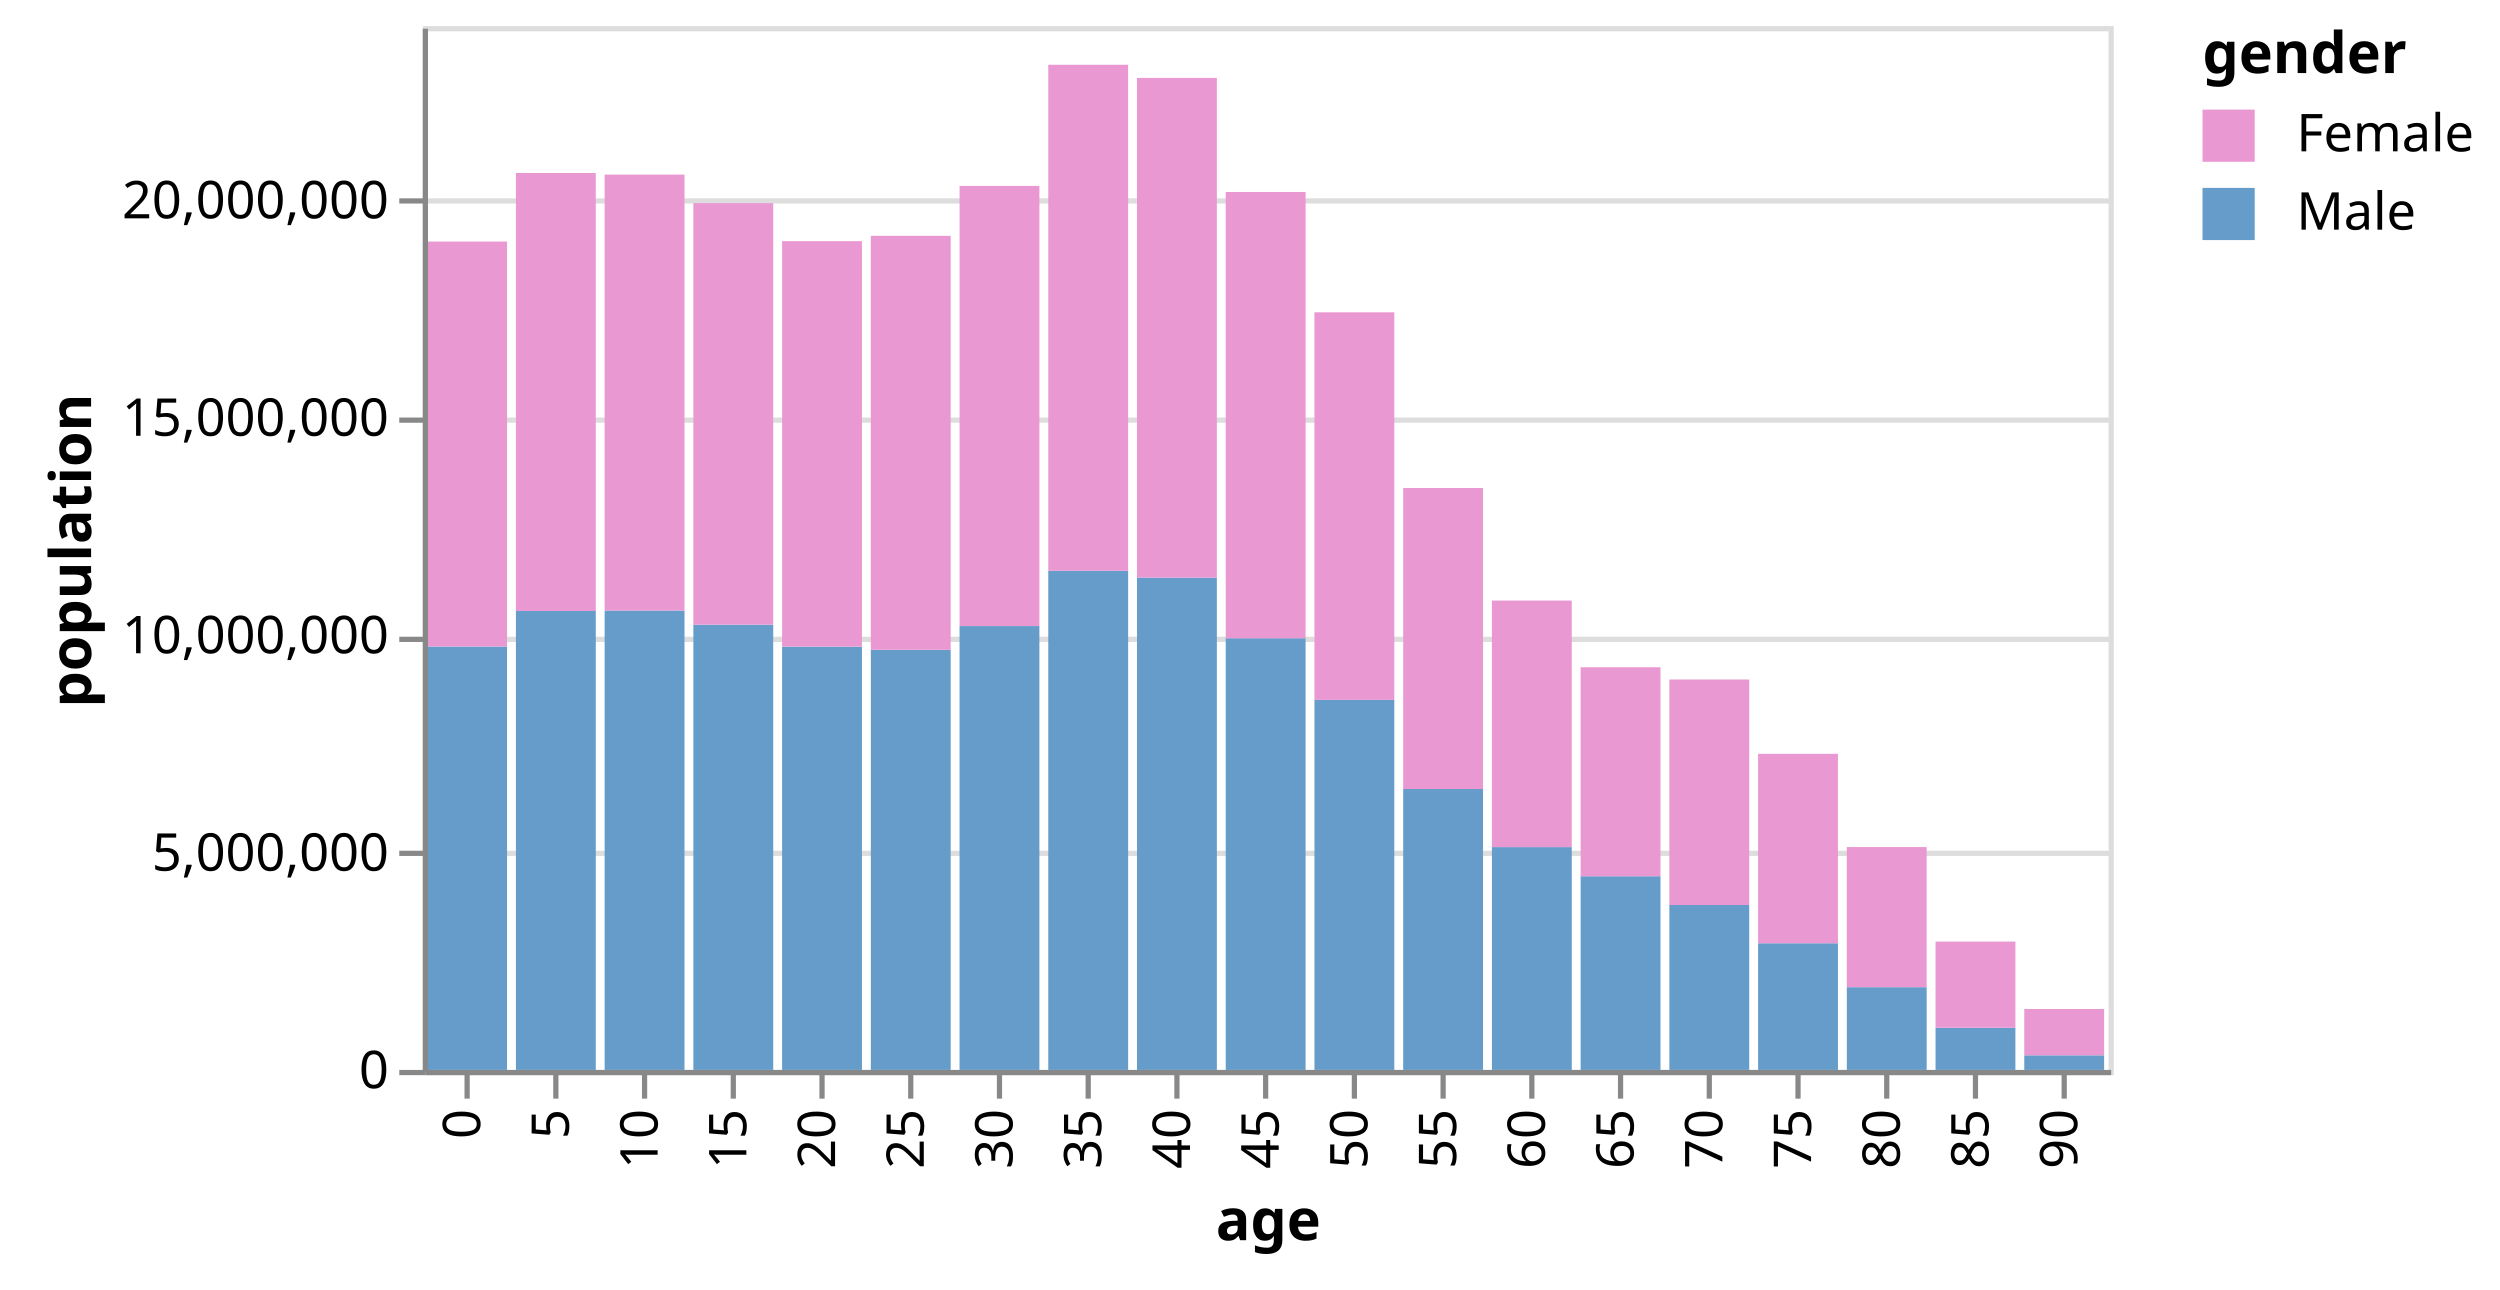
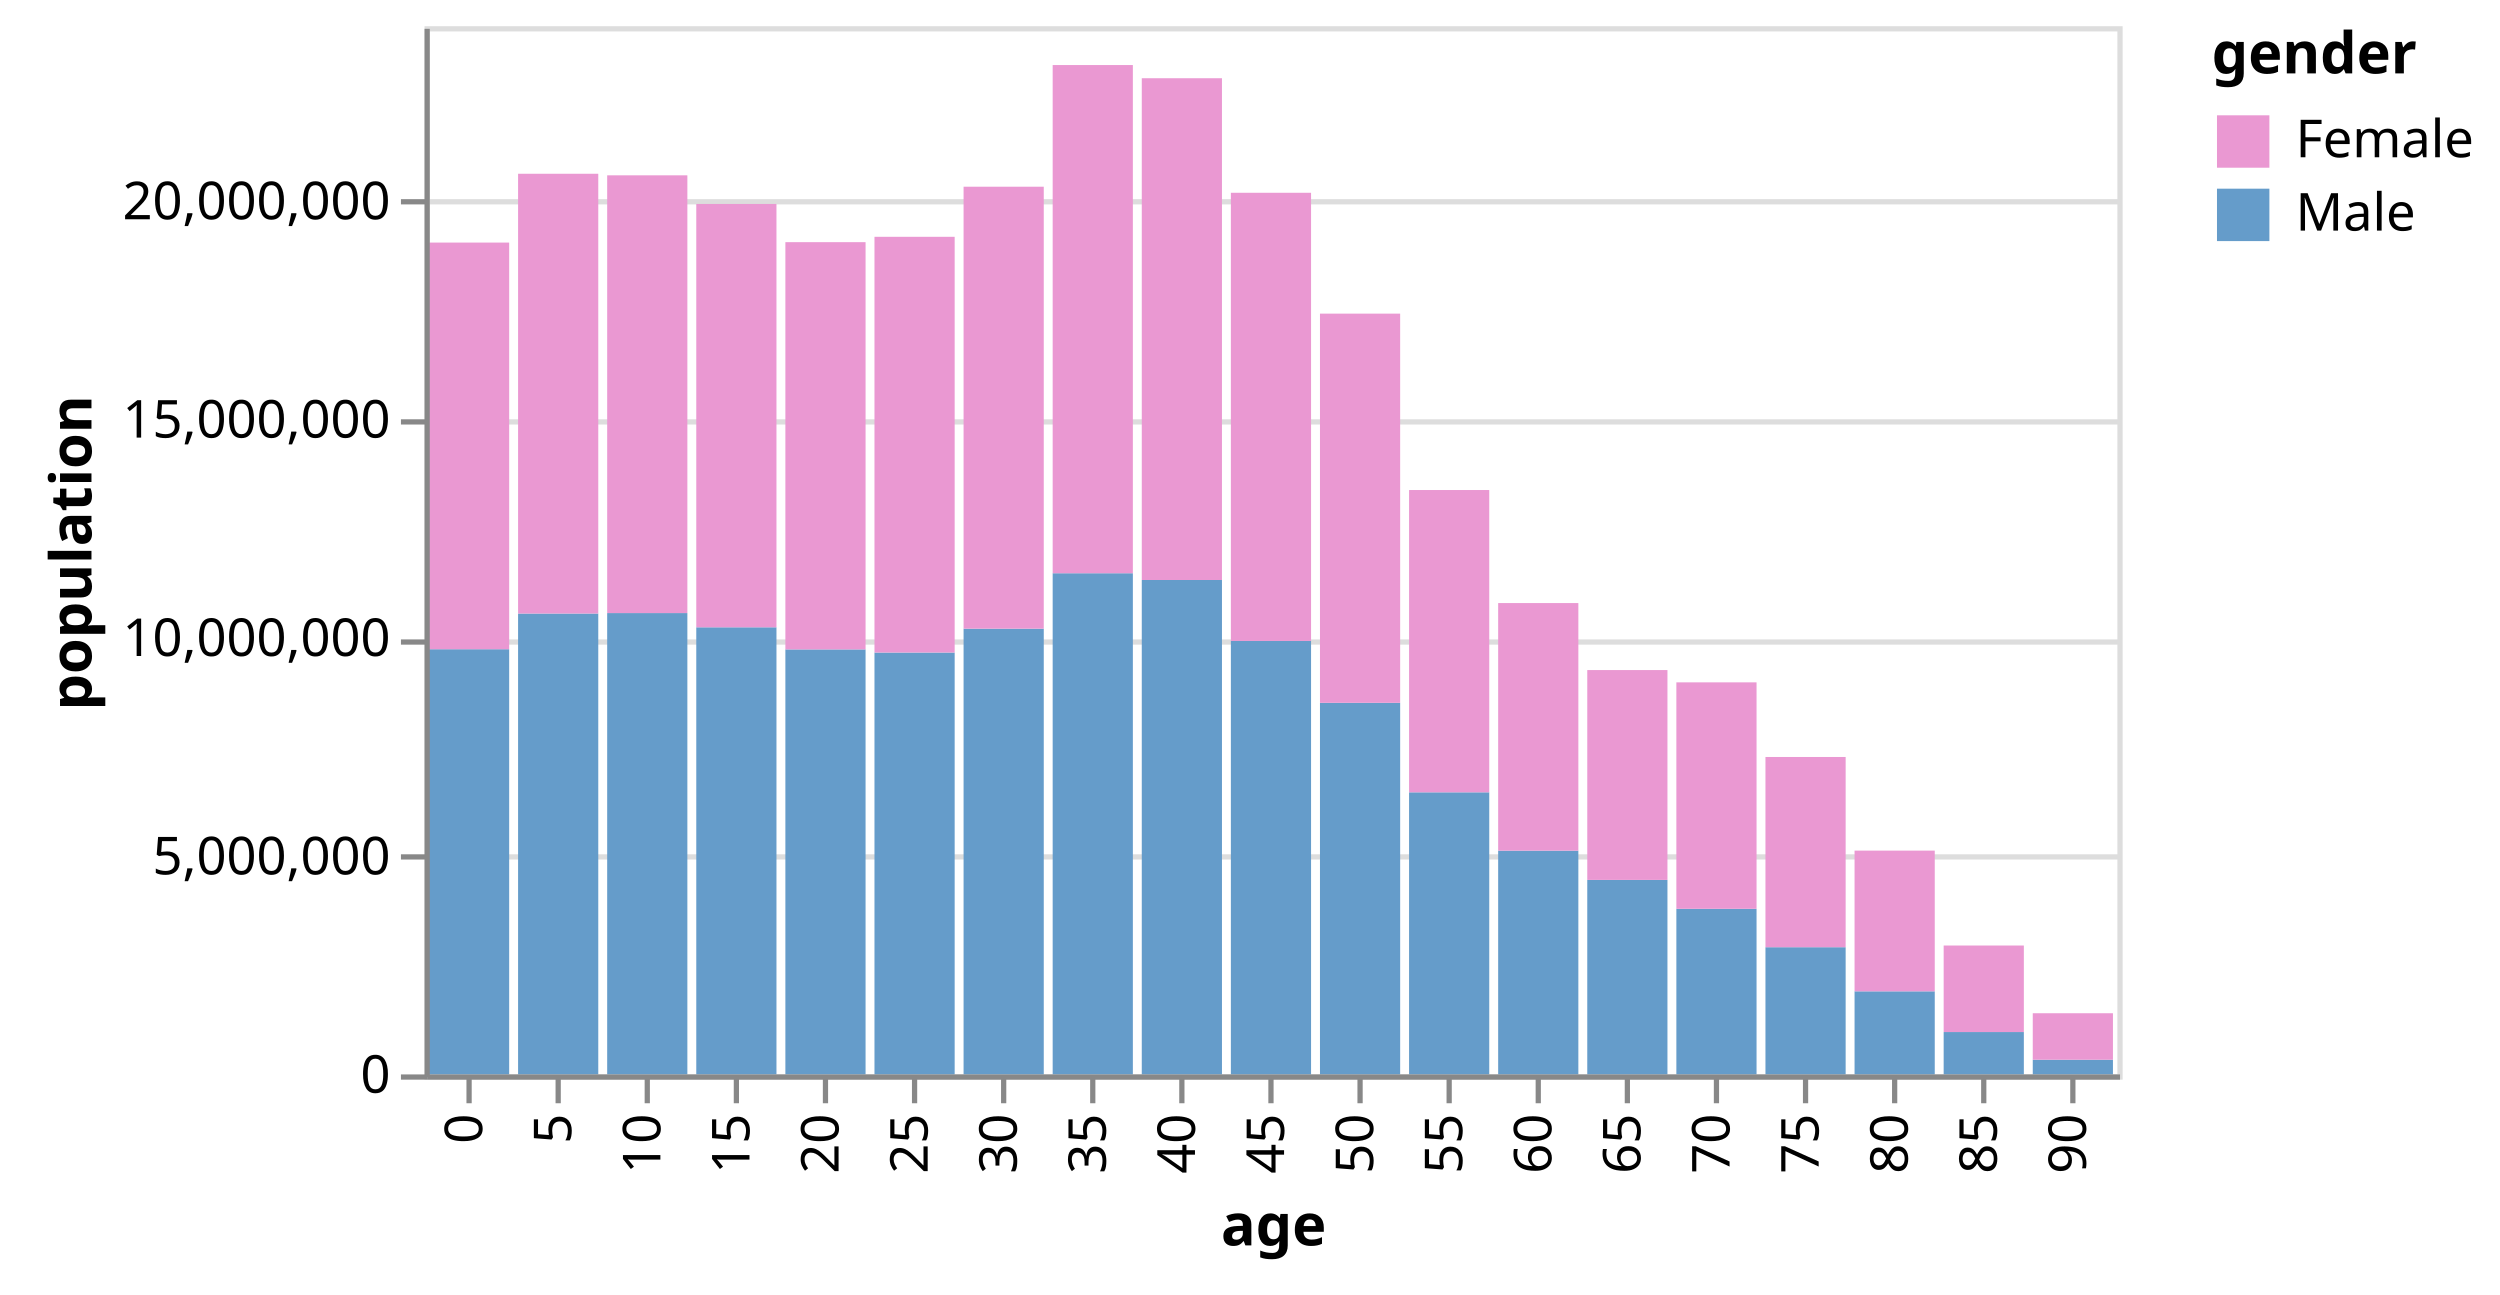
- <svg xmlns="http://www.w3.org/2000/svg" class="marks" width="479" height="247" viewBox="0 0 479 247" version="1.1">
+ <svg xmlns="http://www.w3.org/2000/svg" class="marks" width="477" height="247" viewBox="0 0 477 247" version="1.1">
  <g transform="translate(81,5)">
    <g class="mark-group role-frame root">
      <g transform="translate(0,0)">
        <path class="background" d="M0.5,0.5h323v200h-323Z" style="fill: none; stroke: #ddd;" />
        <g>
          <g class="mark-group role-axis">
            <g transform="translate(0.5,0.5)">
              <path class="background" d="M0,0h0v0h0Z" style="pointer-events: none; fill: none;" />
              <g>
                <g class="mark-rule role-axis-grid" style="pointer-events: none;">
                  <line transform="translate(0,200)" x2="323" y2="0" style="fill: none; stroke: #ddd; stroke-width: 1; opacity: 1;" />
                  <line transform="translate(0,158)" x2="323" y2="0" style="fill: none; stroke: #ddd; stroke-width: 1; opacity: 1;" />
                  <line transform="translate(0,117)" x2="323" y2="0" style="fill: none; stroke: #ddd; stroke-width: 1; opacity: 1;" />
                  <line transform="translate(0,75)" x2="323" y2="0" style="fill: none; stroke: #ddd; stroke-width: 1; opacity: 1;" />
                  <line transform="translate(0,33)" x2="323" y2="0" style="fill: none; stroke: #ddd; stroke-width: 1; opacity: 1;" />
                </g>
              </g>
            </g>
          </g>
          <g class="mark-rect role-mark marks">
            <path d="M0.85,118.872h15.3v81.128h-15.3Z" style="fill: #659CCA;" />
            <path d="M0.85,41.283h15.3v77.589h-15.3Z" style="fill: #EA98D2;" />
            <path d="M17.85,112.065h15.3v87.935h-15.3Z" style="fill: #659CCA;" />
            <path d="M17.85,28.152h15.3v83.913h-15.3Z" style="fill: #EA98D2;" />
            <path d="M34.85,111.973h15.3v88.027h-15.3Z" style="fill: #659CCA;" />
            <path d="M34.85,28.452h15.3v83.521h-15.3Z" style="fill: #EA98D2;" />
            <path d="M51.85,114.688h15.3v85.312h-15.3Z" style="fill: #659CCA;" />
            <path d="M51.85,33.916h15.3v80.772h-15.3Z" style="fill: #EA98D2;" />
            <path d="M68.85,118.906h15.3v81.094h-15.3Z" style="fill: #659CCA;" />
            <path d="M68.85,41.204h15.3v77.702h-15.3Z" style="fill: #EA98D2;" />
            <path d="M85.85,119.504h15.3v80.496h-15.3Z" style="fill: #659CCA;" />
            <path d="M85.85,40.183h15.3v79.321h-15.3Z" style="fill: #EA98D2;" />
            <path d="M102.85,114.951h15.3v85.049h-15.3Z" style="fill: #659CCA;" />
            <path d="M102.85,30.624h15.3v84.327h-15.3Z" style="fill: #EA98D2;" />
            <path d="M119.85,104.373h15.3v95.627h-15.3Z" style="fill: #659CCA;" />
            <path d="M119.85,7.41h15.3v96.964h-15.3Z" style="fill: #EA98D2;" />
            <path d="M136.85,105.665h15.3v94.335h-15.3Z" style="fill: #659CCA;" />
            <path d="M136.85,9.926h15.3v95.738h-15.3Z" style="fill: #EA98D2;" />
            <path d="M153.85,117.292h15.3v82.708h-15.3Z" style="fill: #659CCA;" />
            <path d="M153.85,31.781h15.3v85.51h-15.3Z" style="fill: #EA98D2;" />
            <path d="M170.85,129.101h15.3v70.899h-15.3Z" style="fill: #659CCA;" />
            <path d="M170.85,54.841h15.3v74.259h-15.3Z" style="fill: #EA98D2;" />
            <path d="M187.85,146.174h15.3v53.826h-15.3Z" style="fill: #659CCA;" />
            <path d="M187.85,88.497h15.3v57.677h-15.3Z" style="fill: #EA98D2;" />
            <path d="M204.85,157.305h15.3v42.695h-15.3Z" style="fill: #659CCA;" />
            <path d="M204.85,110.064h15.3v47.241h-15.3Z" style="fill: #EA98D2;" />
            <path d="M221.85,162.886h15.3v37.114h-15.3Z" style="fill: #659CCA;" />
            <path d="M221.85,122.847h15.3v40.04h-15.3Z" style="fill: #EA98D2;" />
            <path d="M238.85,168.399h15.3v31.601h-15.3Z" style="fill: #659CCA;" />
            <path d="M238.85,125.192h15.3v43.207h-15.3Z" style="fill: #EA98D2;" />
            <path d="M255.85,175.728h15.3v24.272h-15.3Z" style="fill: #659CCA;" />
            <path d="M255.85,139.431h15.3v36.297h-15.3Z" style="fill: #EA98D2;" />
            <path d="M272.85,184.145h15.3v15.855h-15.3Z" style="fill: #659CCA;" />
            <path d="M272.85,157.296h15.3v26.849h-15.3Z" style="fill: #EA98D2;" />
            <path d="M289.85,191.914h15.3v8.086h-15.3Z" style="fill: #659CCA;" />
            <path d="M289.85,175.404h15.3v16.51h-15.3Z" style="fill: #EA98D2;" />
            <path d="M306.85,197.197h15.3v2.803h-15.3Z" style="fill: #659CCA;" />
            <path d="M306.85,188.326h15.3v8.872h-15.3Z" style="fill: #EA98D2;" />
          </g>
          <g class="mark-group role-legend">
            <g transform="translate(341,0)">
-               <path class="background" d="M0,0h52v42h-52Z" style="pointer-events: none; fill: none;" />
+               <path class="background" d="M0,0h50v42h-50Z" style="pointer-events: none; fill: none;" />
              <g>
                <g class="mark-group role-legend-entry">
                  <g transform="translate(0,16)">
                    <path class="background" d="M0,0h0v0h0Z" style="pointer-events: none; fill: none;" />
                    <g>
-                       <g class="mark-symbol role-legend-symbol" style="pointer-events: none;">
-                         <path transform="translate(5,5)" d="M-5,-5h10v10h-10Z" style="fill: #EA98D2; stroke-width: 1.5; opacity: 1;" />
-                         <path transform="translate(5,20)" d="M-5,-5h10v10h-10Z" style="fill: #659CCA; stroke-width: 1.5; opacity: 1;" />
-                       </g>
-                       <g class="mark-text role-legend-label" style="pointer-events: none;">
-                         <text text-anchor="start" transform="translate(18,8)" style="font: 10px sans-serif; fill: #000; opacity: 1;">Female</text>
-                         <text text-anchor="start" transform="translate(18,23)" style="font: 10px sans-serif; fill: #000; opacity: 1;">Male</text>
+                       <g class="mark-group role-scope">
+                         <g transform="translate(0,0)">
+                           <path class="background" d="M0,0h50.345v12h-50.345Z" style="pointer-events: none; fill: none; opacity: 1;" />
+                           <g>
+                             <g class="mark-symbol role-legend-symbol" style="pointer-events: none;">
+                               <path transform="translate(6,6)" d="M-5,-5h10v10h-10Z" style="fill: #EA98D2; stroke-width: 1.5; opacity: 1;" />
+                             </g>
+                             <g class="mark-text role-legend-label" style="pointer-events: none;">
+                               <text text-anchor="start" transform="translate(16,9)" style="font: 10px sans-serif; fill: #000; opacity: 1;">Female</text>
+                             </g>
+                           </g>
+                         </g>
+                         <g transform="translate(0,14)">
+                           <path class="background" d="M0,0h50.345v12h-50.345Z" style="pointer-events: none; fill: none; opacity: 1;" />
+                           <g>
+                             <g class="mark-symbol role-legend-symbol" style="pointer-events: none;">
+                               <path transform="translate(6,6)" d="M-5,-5h10v10h-10Z" style="fill: #659CCA; stroke-width: 1.5; opacity: 1;" />
+                             </g>
+                             <g class="mark-text role-legend-label" style="pointer-events: none;">
+                               <text text-anchor="start" transform="translate(16,9)" style="font: 10px sans-serif; fill: #000; opacity: 1;">Male</text>
+                             </g>
+                           </g>
+                         </g>
                      </g>
                    </g>
                  </g>
                </g>
                <g class="mark-text role-legend-title" style="pointer-events: none;">
                  <text text-anchor="start" transform="translate(0,9)" style="font: bold 11px sans-serif; fill: #000; opacity: 1;">gender</text>
                </g>
              </g>
            </g>
          </g>
          <g class="mark-group role-axis">
            <g transform="translate(0.5,200.5)">
              <path class="background" d="M0,0h0v0h0Z" style="pointer-events: none; fill: none;" />
              <g>
                <g class="mark-rule role-axis-tick" style="pointer-events: none;">
                  <line transform="translate(8,0)" x2="0" y2="5" style="fill: none; stroke: #888; stroke-width: 1; opacity: 1;" />
                  <line transform="translate(25,0)" x2="0" y2="5" style="fill: none; stroke: #888; stroke-width: 1; opacity: 1;" />
                  <line transform="translate(42,0)" x2="0" y2="5" style="fill: none; stroke: #888; stroke-width: 1; opacity: 1;" />
                  <line transform="translate(59,0)" x2="0" y2="5" style="fill: none; stroke: #888; stroke-width: 1; opacity: 1;" />
                  <line transform="translate(76,0)" x2="0" y2="5" style="fill: none; stroke: #888; stroke-width: 1; opacity: 1;" />
                  <line transform="translate(93,0)" x2="0" y2="5" style="fill: none; stroke: #888; stroke-width: 1; opacity: 1;" />
                  <line transform="translate(110,0)" x2="0" y2="5" style="fill: none; stroke: #888; stroke-width: 1; opacity: 1;" />
                  <line transform="translate(127,0)" x2="0" y2="5" style="fill: none; stroke: #888; stroke-width: 1; opacity: 1;" />
                  <line transform="translate(144,0)" x2="0" y2="5" style="fill: none; stroke: #888; stroke-width: 1; opacity: 1;" />
                  <line transform="translate(161,0)" x2="0" y2="5" style="fill: none; stroke: #888; stroke-width: 1; opacity: 1;" />
                  <line transform="translate(178,0)" x2="0" y2="5" style="fill: none; stroke: #888; stroke-width: 1; opacity: 1;" />
                  <line transform="translate(195,0)" x2="0" y2="5" style="fill: none; stroke: #888; stroke-width: 1; opacity: 1;" />
                  <line transform="translate(212,0)" x2="0" y2="5" style="fill: none; stroke: #888; stroke-width: 1; opacity: 1;" />
                  <line transform="translate(229,0)" x2="0" y2="5" style="fill: none; stroke: #888; stroke-width: 1; opacity: 1;" />
                  <line transform="translate(246,0)" x2="0" y2="5" style="fill: none; stroke: #888; stroke-width: 1; opacity: 1;" />
                  <line transform="translate(263,0)" x2="0" y2="5" style="fill: none; stroke: #888; stroke-width: 1; opacity: 1;" />
                  <line transform="translate(280,0)" x2="0" y2="5" style="fill: none; stroke: #888; stroke-width: 1; opacity: 1;" />
                  <line transform="translate(297,0)" x2="0" y2="5" style="fill: none; stroke: #888; stroke-width: 1; opacity: 1;" />
                  <line transform="translate(314,0)" x2="0" y2="5" style="fill: none; stroke: #888; stroke-width: 1; opacity: 1;" />
                </g>
                <g class="mark-text role-axis-label" style="pointer-events: none;">
                  <text text-anchor="end" transform="translate(7.5,7) rotate(270) translate(0,3)" style="font: 10px sans-serif; fill: #000; opacity: 1;">0</text>
                  <text text-anchor="end" transform="translate(24.5,7) rotate(270) translate(0,3)" style="font: 10px sans-serif; fill: #000; opacity: 1;">5</text>
                  <text text-anchor="end" transform="translate(41.5,7) rotate(270) translate(0,3)" style="font: 10px sans-serif; fill: #000; opacity: 1;">10</text>
                  <text text-anchor="end" transform="translate(58.5,7) rotate(270) translate(0,3)" style="font: 10px sans-serif; fill: #000; opacity: 1;">15</text>
                  <text text-anchor="end" transform="translate(75.5,7) rotate(270) translate(0,3)" style="font: 10px sans-serif; fill: #000; opacity: 1;">20</text>
                  <text text-anchor="end" transform="translate(92.5,7) rotate(270) translate(0,3)" style="font: 10px sans-serif; fill: #000; opacity: 1;">25</text>
                  <text text-anchor="end" transform="translate(109.5,7) rotate(270) translate(0,3)" style="font: 10px sans-serif; fill: #000; opacity: 1;">30</text>
                  <text text-anchor="end" transform="translate(126.5,7) rotate(270) translate(0,3)" style="font: 10px sans-serif; fill: #000; opacity: 1;">35</text>
                  <text text-anchor="end" transform="translate(143.5,7) rotate(270) translate(0,3)" style="font: 10px sans-serif; fill: #000; opacity: 1;">40</text>
                  <text text-anchor="end" transform="translate(160.5,7) rotate(270) translate(0,3)" style="font: 10px sans-serif; fill: #000; opacity: 1;">45</text>
                  <text text-anchor="end" transform="translate(177.5,7) rotate(270) translate(0,3)" style="font: 10px sans-serif; fill: #000; opacity: 1;">50</text>
                  <text text-anchor="end" transform="translate(194.5,7) rotate(270) translate(0,3)" style="font: 10px sans-serif; fill: #000; opacity: 1;">55</text>
                  <text text-anchor="end" transform="translate(211.5,7) rotate(270) translate(0,3)" style="font: 10px sans-serif; fill: #000; opacity: 1;">60</text>
                  <text text-anchor="end" transform="translate(228.5,7) rotate(270) translate(0,3)" style="font: 10px sans-serif; fill: #000; opacity: 1;">65</text>
                  <text text-anchor="end" transform="translate(245.5,7) rotate(270) translate(0,3)" style="font: 10px sans-serif; fill: #000; opacity: 1;">70</text>
                  <text text-anchor="end" transform="translate(262.5,7) rotate(270) translate(0,3)" style="font: 10px sans-serif; fill: #000; opacity: 1;">75</text>
                  <text text-anchor="end" transform="translate(279.5,7) rotate(270) translate(0,3)" style="font: 10px sans-serif; fill: #000; opacity: 1;">80</text>
                  <text text-anchor="end" transform="translate(296.5,7) rotate(270) translate(0,3)" style="font: 10px sans-serif; fill: #000; opacity: 1;">85</text>
                  <text text-anchor="end" transform="translate(313.5,7) rotate(270) translate(0,3)" style="font: 10px sans-serif; fill: #000; opacity: 1;">90</text>
                </g>
                <g class="mark-rule role-axis-domain" style="pointer-events: none;">
                  <line transform="translate(0,0)" x2="323" y2="0" style="fill: none; stroke: #888; stroke-width: 1; opacity: 1;" />
                </g>
                <g class="mark-text role-axis-title" style="pointer-events: none;">
                  <text text-anchor="middle" transform="translate(161.5,32.12305)" style="font: bold 11px sans-serif; fill: #000; opacity: 1;">age</text>
                </g>
              </g>
            </g>
          </g>
          <g class="mark-group role-axis">
            <g transform="translate(0.5,0.5)">
              <path class="background" d="M0,0h0v0h0Z" style="pointer-events: none; fill: none;" />
              <g>
                <g class="mark-rule role-axis-tick" style="pointer-events: none;">
                  <line transform="translate(0,200)" x2="-5" y2="0" style="fill: none; stroke: #888; stroke-width: 1; opacity: 1;" />
                  <line transform="translate(0,158)" x2="-5" y2="0" style="fill: none; stroke: #888; stroke-width: 1; opacity: 1;" />
                  <line transform="translate(0,117)" x2="-5" y2="0" style="fill: none; stroke: #888; stroke-width: 1; opacity: 1;" />
                  <line transform="translate(0,75)" x2="-5" y2="0" style="fill: none; stroke: #888; stroke-width: 1; opacity: 1;" />
                  <line transform="translate(0,33)" x2="-5" y2="0" style="fill: none; stroke: #888; stroke-width: 1; opacity: 1;" />
                </g>
                <g class="mark-text role-axis-label" style="pointer-events: none;">
                  <text text-anchor="end" transform="translate(-7,203)" style="font: 10px sans-serif; fill: #000; opacity: 1;">0</text>
                  <text text-anchor="end" transform="translate(-7,161.3333)" style="font: 10px sans-serif; fill: #000; opacity: 1;">5,000,000</text>
                  <text text-anchor="end" transform="translate(-7,119.6667)" style="font: 10px sans-serif; fill: #000; opacity: 1;">10,000,000</text>
                  <text text-anchor="end" transform="translate(-7,78)" style="font: 10px sans-serif; fill: #000; opacity: 1;">15,000,000</text>
                  <text text-anchor="end" transform="translate(-7,36.33333)" style="font: 10px sans-serif; fill: #000; opacity: 1;">20,000,000</text>
                </g>
                <g class="mark-rule role-axis-domain" style="pointer-events: none;">
                  <line transform="translate(0,200)" x2="0" y2="-200" style="fill: none; stroke: #888; stroke-width: 1; opacity: 1;" />
                </g>
                <g class="mark-text role-axis-title" style="pointer-events: none;">
                  <text text-anchor="middle" transform="translate(-62.04883,100) rotate(-90) translate(0,-2)" style="font: bold 11px sans-serif; fill: #000; opacity: 1;">population</text>
                </g>
              </g>
            </g>
          </g>
        </g>
      </g>
    </g>
  </g>
</svg>
